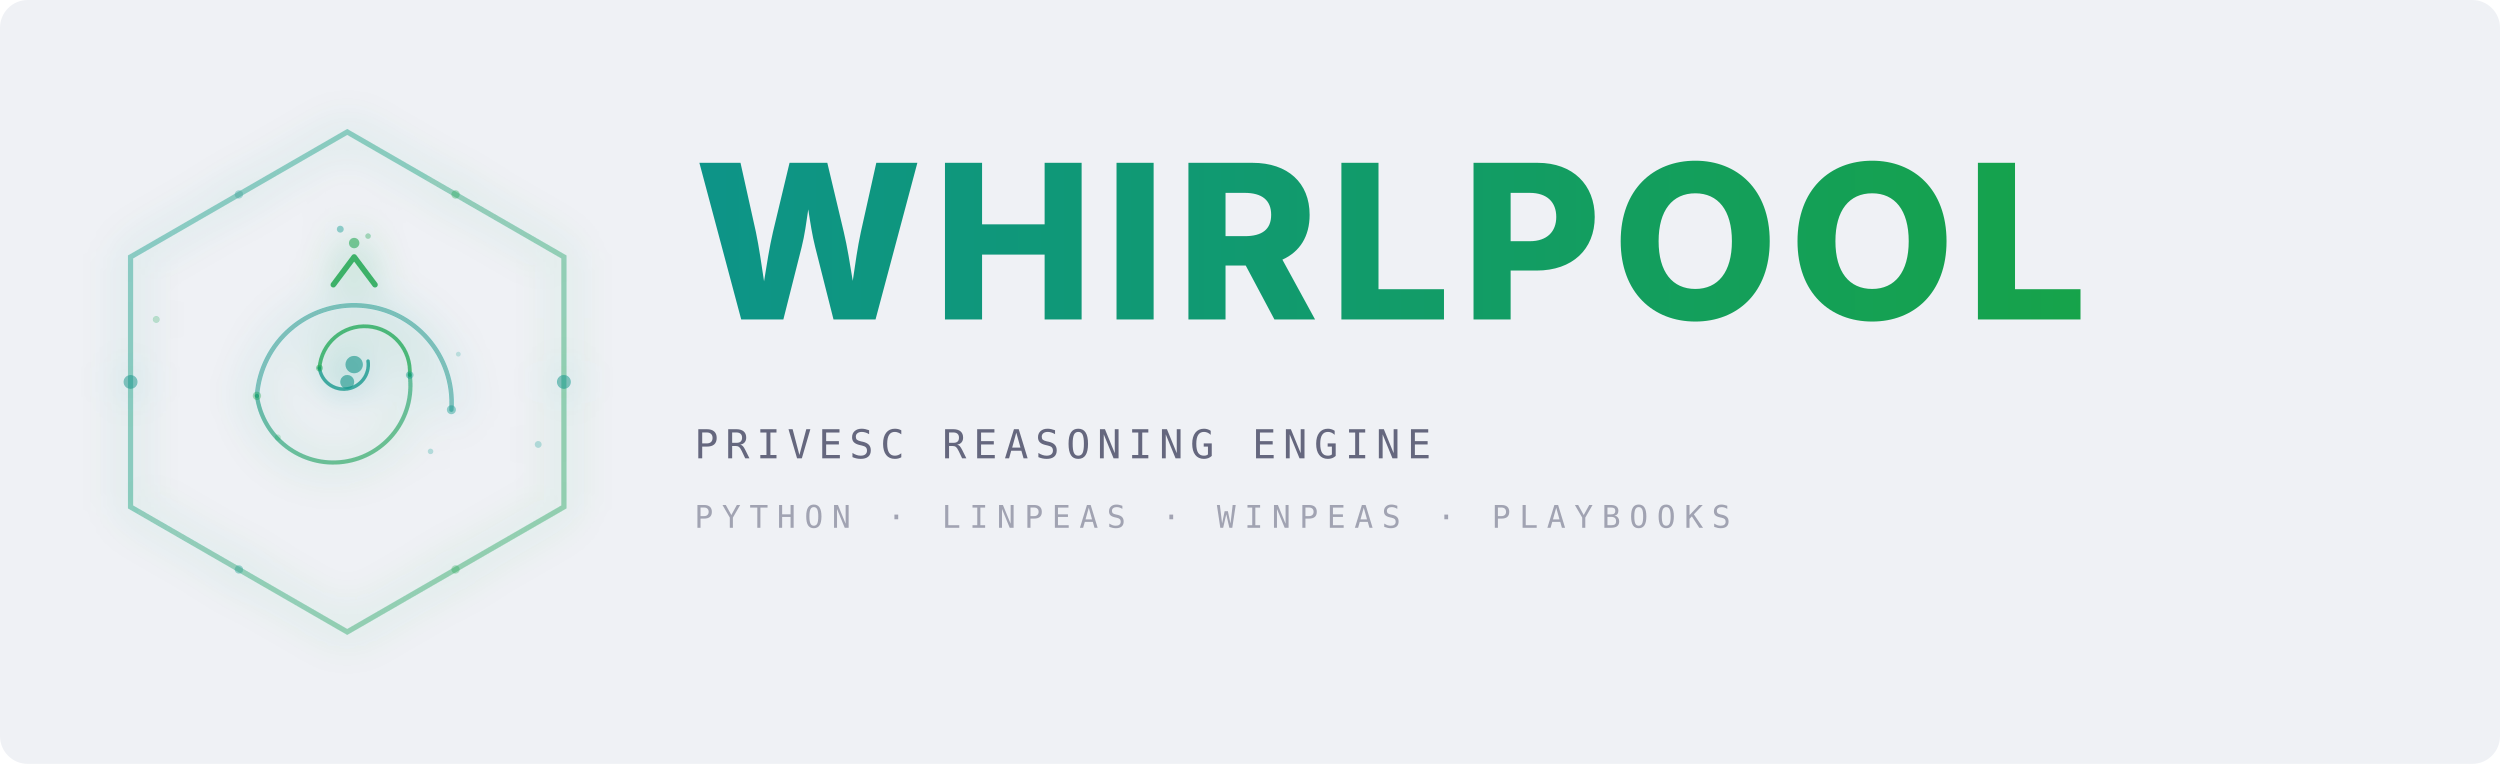
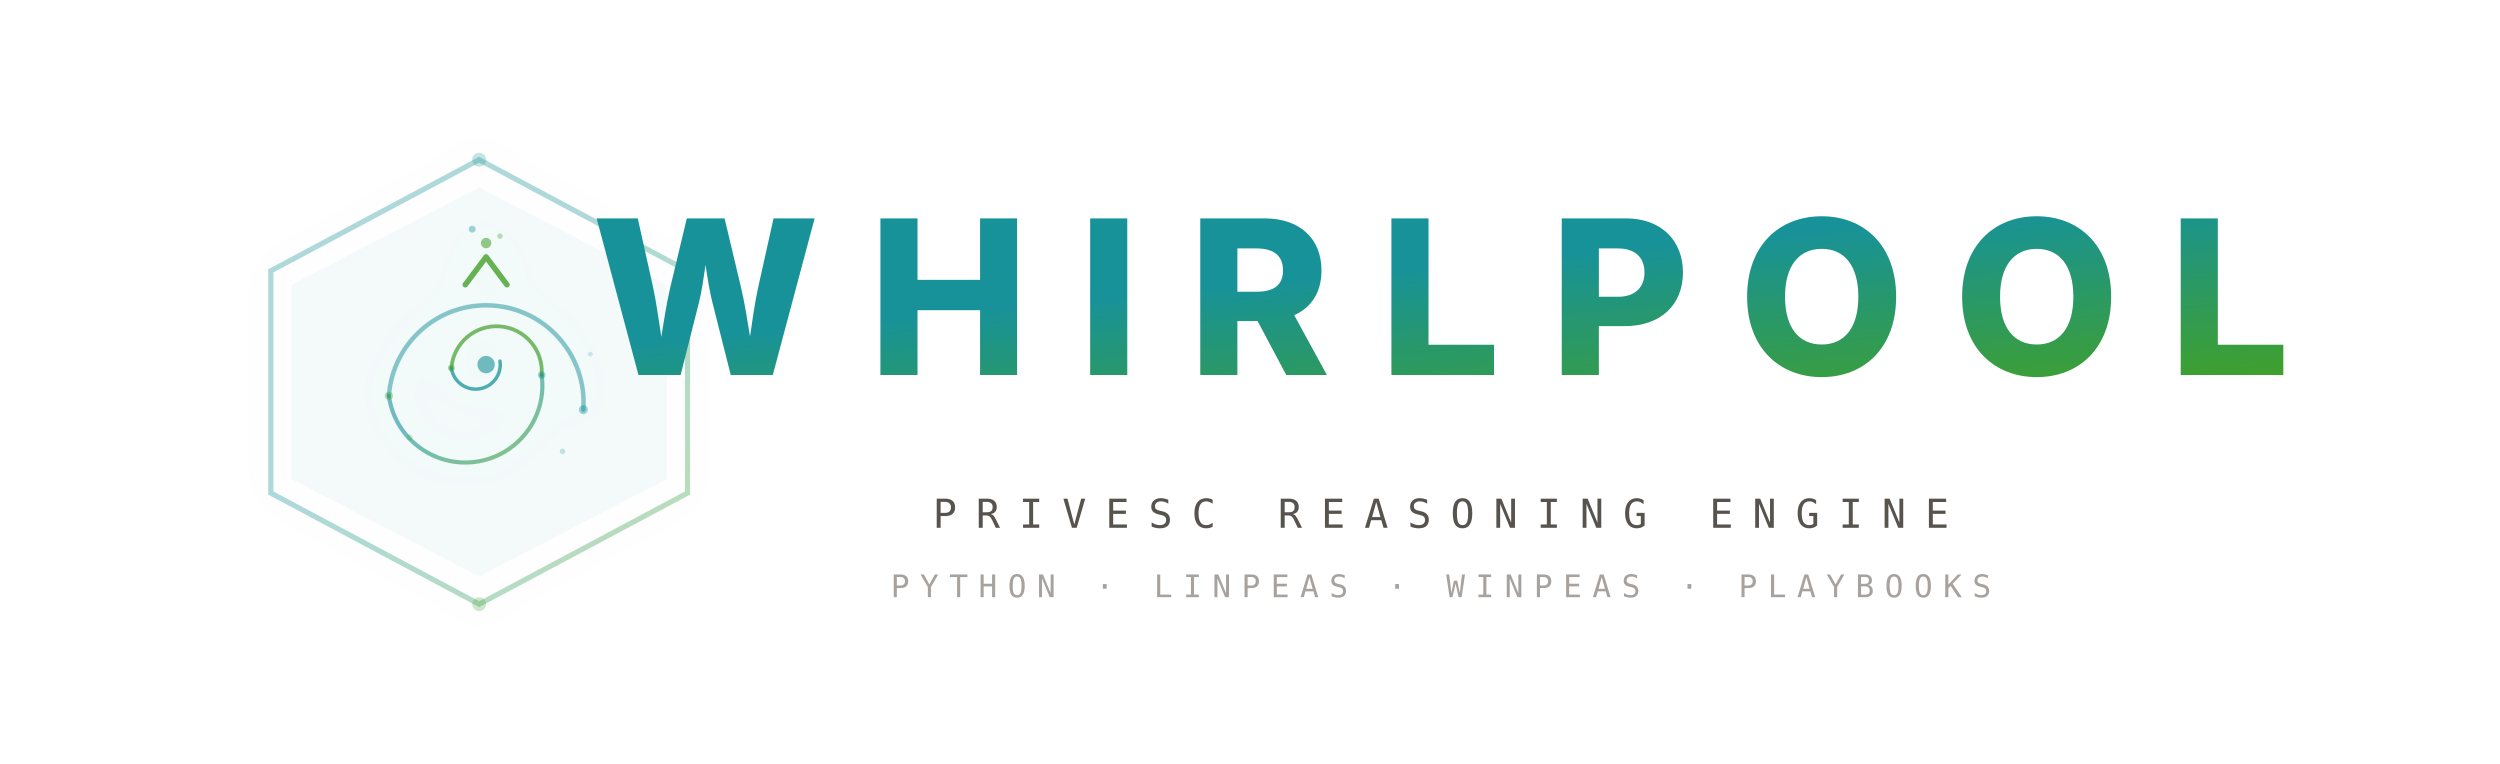
- <svg xmlns="http://www.w3.org/2000/svg" viewBox="0 0 720 220">
+ <svg xmlns="http://www.w3.org/2000/svg" viewBox="0 0 720 220" fill="none">
  <defs>
-     <linearGradient id="accentGrad" x1="0%" y1="0%" x2="100%" y2="100%">
-       <stop offset="0%" stop-color="#0d9488" />
-       <stop offset="100%" stop-color="#16a34a" />
+     <linearGradient id="g1" x1="0%" y1="0%" x2="100%" y2="100%">
+       <stop offset="0%" stop-color="#179299" />
+       <stop offset="40%" stop-color="#179299" />
+       <stop offset="100%" stop-color="#40a02b" />
    </linearGradient>
-     <linearGradient id="textGrad" x1="0%" y1="0%" x2="100%" y2="0%">
-       <stop offset="0%" stop-color="#0d9488" />
-       <stop offset="100%" stop-color="#16a34a" />
+     <linearGradient id="g2" x1="0%" y1="100%" x2="100%" y2="0%">
+       <stop offset="0%" stop-color="#40a02b" />
+       <stop offset="100%" stop-color="#179299" />
    </linearGradient>
-     <filter id="glow">
-       <feGaussianBlur stdDeviation="3" result="blur" />
-       <feComposite in="SourceGraphic" in2="blur" operator="over" />
-     </filter>
-     <filter id="softGlow">
-       <feGaussianBlur stdDeviation="6" result="blur" />
-       <feMerge>
-         <feMergeNode in="blur" />
-         <feMergeNode in="SourceGraphic" />
-       </feMerge>
+     <linearGradient id="g3" x1="0%" y1="0%" x2="0%" y2="100%">
+       <stop offset="0%" stop-color="#179299" />
+       <stop offset="50%" stop-color="#179299" />
+       <stop offset="100%" stop-color="#40a02b" />
+     </linearGradient>
+     <filter id="softglow" x="-30%" y="-30%" width="160%" height="160%">
+       <feGaussianBlur in="SourceAlpha" stdDeviation="6" result="blur" />
+       <feFlood flood-color="#179299" flood-opacity="0.1" result="color" />
+       <feComposite in="color" in2="blur" operator="in" result="shadow" />
+       <feComposite in="SourceGraphic" in2="shadow" operator="over" />
    </filter>
  </defs>
-   <rect width="720" height="220" fill="#eff1f5" rx="8" />
-   <g transform="translate(100, 110)" filter="url(#softGlow)">
-     <polygon points="0,-72 62.4,-36 62.4,36 0,72 -62.4,36 -62.4,-36" fill="none" stroke="url(#accentGrad)" stroke-width="1.5" opacity="0.4" />
-     <circle cx="0" cy="0" r="2" fill="#0d9488" opacity="0.6" />
-     <circle cx="-62.4" cy="0" r="2" fill="#0d9488" opacity="0.5" />
-     <circle cx="62.4" cy="0" r="2" fill="#0d9488" opacity="0.5" />
-     <circle cx="31.2" cy="-54" r="1.2" fill="#16a34a" opacity="0.35" />
-     <circle cx="-31.2" cy="-54" r="1.2" fill="#0d9488" opacity="0.3" />
-     <circle cx="31.2" cy="54" r="1.2" fill="#16a34a" opacity="0.3" />
-     <circle cx="-31.2" cy="54" r="1.2" fill="#0d9488" opacity="0.35" />
-     <circle cx="-55" cy="-18" r="1" fill="#16a34a" opacity="0.25" />
-     <circle cx="55" cy="18" r="1" fill="#0d9488" opacity="0.25" />
-     <path d="M 30,8 A 28,28 0 0,0 -26,4" fill="none" stroke="#0d9488" stroke-width="1.3" stroke-linecap="round" opacity="0.5" />
-     <path d="M -26,4 A 20,20 0 0,0 18,-2" fill="none" stroke="url(#accentGrad)" stroke-width="1.2" stroke-linecap="round" opacity="0.6" />
-     <path d="M 18,-2 A 13,13 0 0,0 -8,-4" fill="none" stroke="#16a34a" stroke-width="1.1" stroke-linecap="round" opacity="0.7" />
-     <path d="M -8,-4 A 7,7 0 0,0 6,-6" fill="none" stroke="#0d9488" stroke-width="1" stroke-linecap="round" opacity="0.75" />
-     <circle cx="2" cy="-5" r="2.5" fill="#0d9488" opacity="0.6" />
-     <line x1="2" y1="-8" x2="2" y2="-36" stroke="url(#accentGrad)" stroke-width="1.8" stroke-linecap="round" opacity="0.8" />
-     <path d="M -4,-28 L 2,-36 L 8,-28" fill="none" stroke="#16a34a" stroke-width="1.6" stroke-linecap="round" stroke-linejoin="round" opacity="0.8" />
-     <circle cx="2" cy="-40" r="1.5" fill="#16a34a" opacity="0.55" />
-     <circle cx="-2" cy="-44" r="1" fill="#0d9488" opacity="0.4" />
-     <circle cx="6" cy="-42" r="0.8" fill="#16a34a" opacity="0.35" />
-     <circle cx="30" cy="8" r="1.3" fill="#0d9488" opacity="0.4" />
-     <circle cx="-26" cy="4" r="1.2" fill="#16a34a" opacity="0.35" />
-     <circle cx="18" cy="-2" r="1.1" fill="#0d9488" opacity="0.4" />
-     <circle cx="-8" cy="-4" r="1" fill="#16a34a" opacity="0.45" />
-     <circle cx="24" cy="20" r="0.8" fill="#0d9488" opacity="0.25" />
-     <circle cx="-20" cy="16" r="0.9" fill="#16a34a" opacity="0.2" />
-     <circle cx="32" cy="-8" r="0.7" fill="#0d9488" opacity="0.2" />
+   <g transform="translate(58, 40)" filter="url(#softglow)">
+     <path d="M 80 6 L 140 38 L 140 102 L 80 134 L 20 102 L 20 38 Z" fill="none" stroke="url(#g1)" stroke-width="1.5" opacity="0.35" />
+     <path d="M 80 14 L 134 42 L 134 98 L 80 126 L 26 98 L 26 42 Z" fill="#179299" opacity="0.04" />
+     <path d="M 110,78 A 28,28 0 0,0 54,74" fill="none" stroke="#179299" stroke-width="1.3" stroke-linecap="round" opacity="0.5" />
+     <path d="M 54,74 A 20,20 0 0,0 98,68" fill="none" stroke="url(#g1)" stroke-width="1.2" stroke-linecap="round" opacity="0.6" />
+     <path d="M 98,68 A 13,13 0 0,0 72,66" fill="none" stroke="#40a02b" stroke-width="1.1" stroke-linecap="round" opacity="0.7" />
+     <path d="M 72,66 A 7,7 0 0,0 86,64" fill="none" stroke="#179299" stroke-width="1" stroke-linecap="round" opacity="0.75" />
+     <circle cx="82" cy="65" r="2.5" fill="#179299" opacity="0.6" />
+     <line x1="82" y1="62" x2="82" y2="34" stroke="url(#g1)" stroke-width="1.8" stroke-linecap="round" opacity="0.8" />
+     <path d="M 76,42 L 82,34 L 88,42" fill="none" stroke="#40a02b" stroke-width="1.6" stroke-linecap="round" stroke-linejoin="round" opacity="0.8" />
+     <circle cx="82" cy="30" r="1.5" fill="#40a02b" opacity="0.55" />
+     <circle cx="78" cy="26" r="1" fill="#179299" opacity="0.4" />
+     <circle cx="86" cy="28" r="0.8" fill="#40a02b" opacity="0.35" />
+     <circle cx="110" cy="78" r="1.3" fill="#179299" opacity="0.4" />
+     <circle cx="54" cy="74" r="1.2" fill="#40a02b" opacity="0.35" />
+     <circle cx="98" cy="68" r="1.1" fill="#179299" opacity="0.4" />
+     <circle cx="72" cy="66" r="1" fill="#40a02b" opacity="0.45" />
+     <circle cx="104" cy="90" r="0.8" fill="#179299" opacity="0.25" />
+     <circle cx="60" cy="86" r="0.9" fill="#40a02b" opacity="0.2" />
+     <circle cx="112" cy="62" r="0.7" fill="#179299" opacity="0.2" />
+     <circle cx="80" cy="6" r="2" fill="#179299" opacity="0.25" />
+     <circle cx="80" cy="134" r="2" fill="#40a02b" opacity="0.25" />
  </g>
-   <g transform="translate(200, 0)">
-     <text x="0" y="92" font-family="'Inter','Segoe UI','Helvetica Neue',Arial,sans-serif" font-size="62" font-weight="800" fill="url(#textGrad)" letter-spacing="3">WHIRLPOOL</text>
-     <line x1="0" y1="108" x2="400" y2="108" stroke="url(#accentGrad)" stroke-width="0.8" opacity="0.4" />
-     <text x="0" y="132" font-family="'JetBrains Mono','Fira Code','Cascadia Code',monospace" font-size="11.5" fill="#4c4f69" letter-spacing="2" opacity="0.85">PRIVESC REASONING ENGINE</text>
-     <text x="0" y="152" font-family="'JetBrains Mono','Fira Code','Cascadia Code',monospace" font-size="9" fill="#6c6f85" letter-spacing="2.5" opacity="0.6">PYTHON · LINPEAS · WINPEAS · PLAYBOOKS</text>
-   </g>
+   <text x="415" y="108" font-family="'SF Pro Display', 'Inter', 'Segoe UI', 'Helvetica Neue', Arial, sans-serif" font-size="62" font-weight="800" letter-spacing="14" fill="url(#g1)" text-anchor="middle">WHIRLPOOL</text>
+   <line x1="280" y1="128" x2="550" y2="128" stroke="url(#g1)" stroke-width="0.8" opacity="0.2" />
+   <text x="415" y="152" font-family="'SF Mono', 'JetBrains Mono', 'Fira Code', 'Cascadia Code', monospace" font-size="11.5" font-weight="400" letter-spacing="5.5" fill="#57534e" text-anchor="middle">PRIVESC REASONING ENGINE</text>
+   <text x="415" y="172" font-family="'SF Mono', 'JetBrains Mono', 'Fira Code', monospace" font-size="9" font-weight="400" letter-spacing="3" fill="#a8a29e" text-anchor="middle">PYTHON  ·  LINPEAS  ·  WINPEAS  ·  PLAYBOOKS</text>
</svg>
